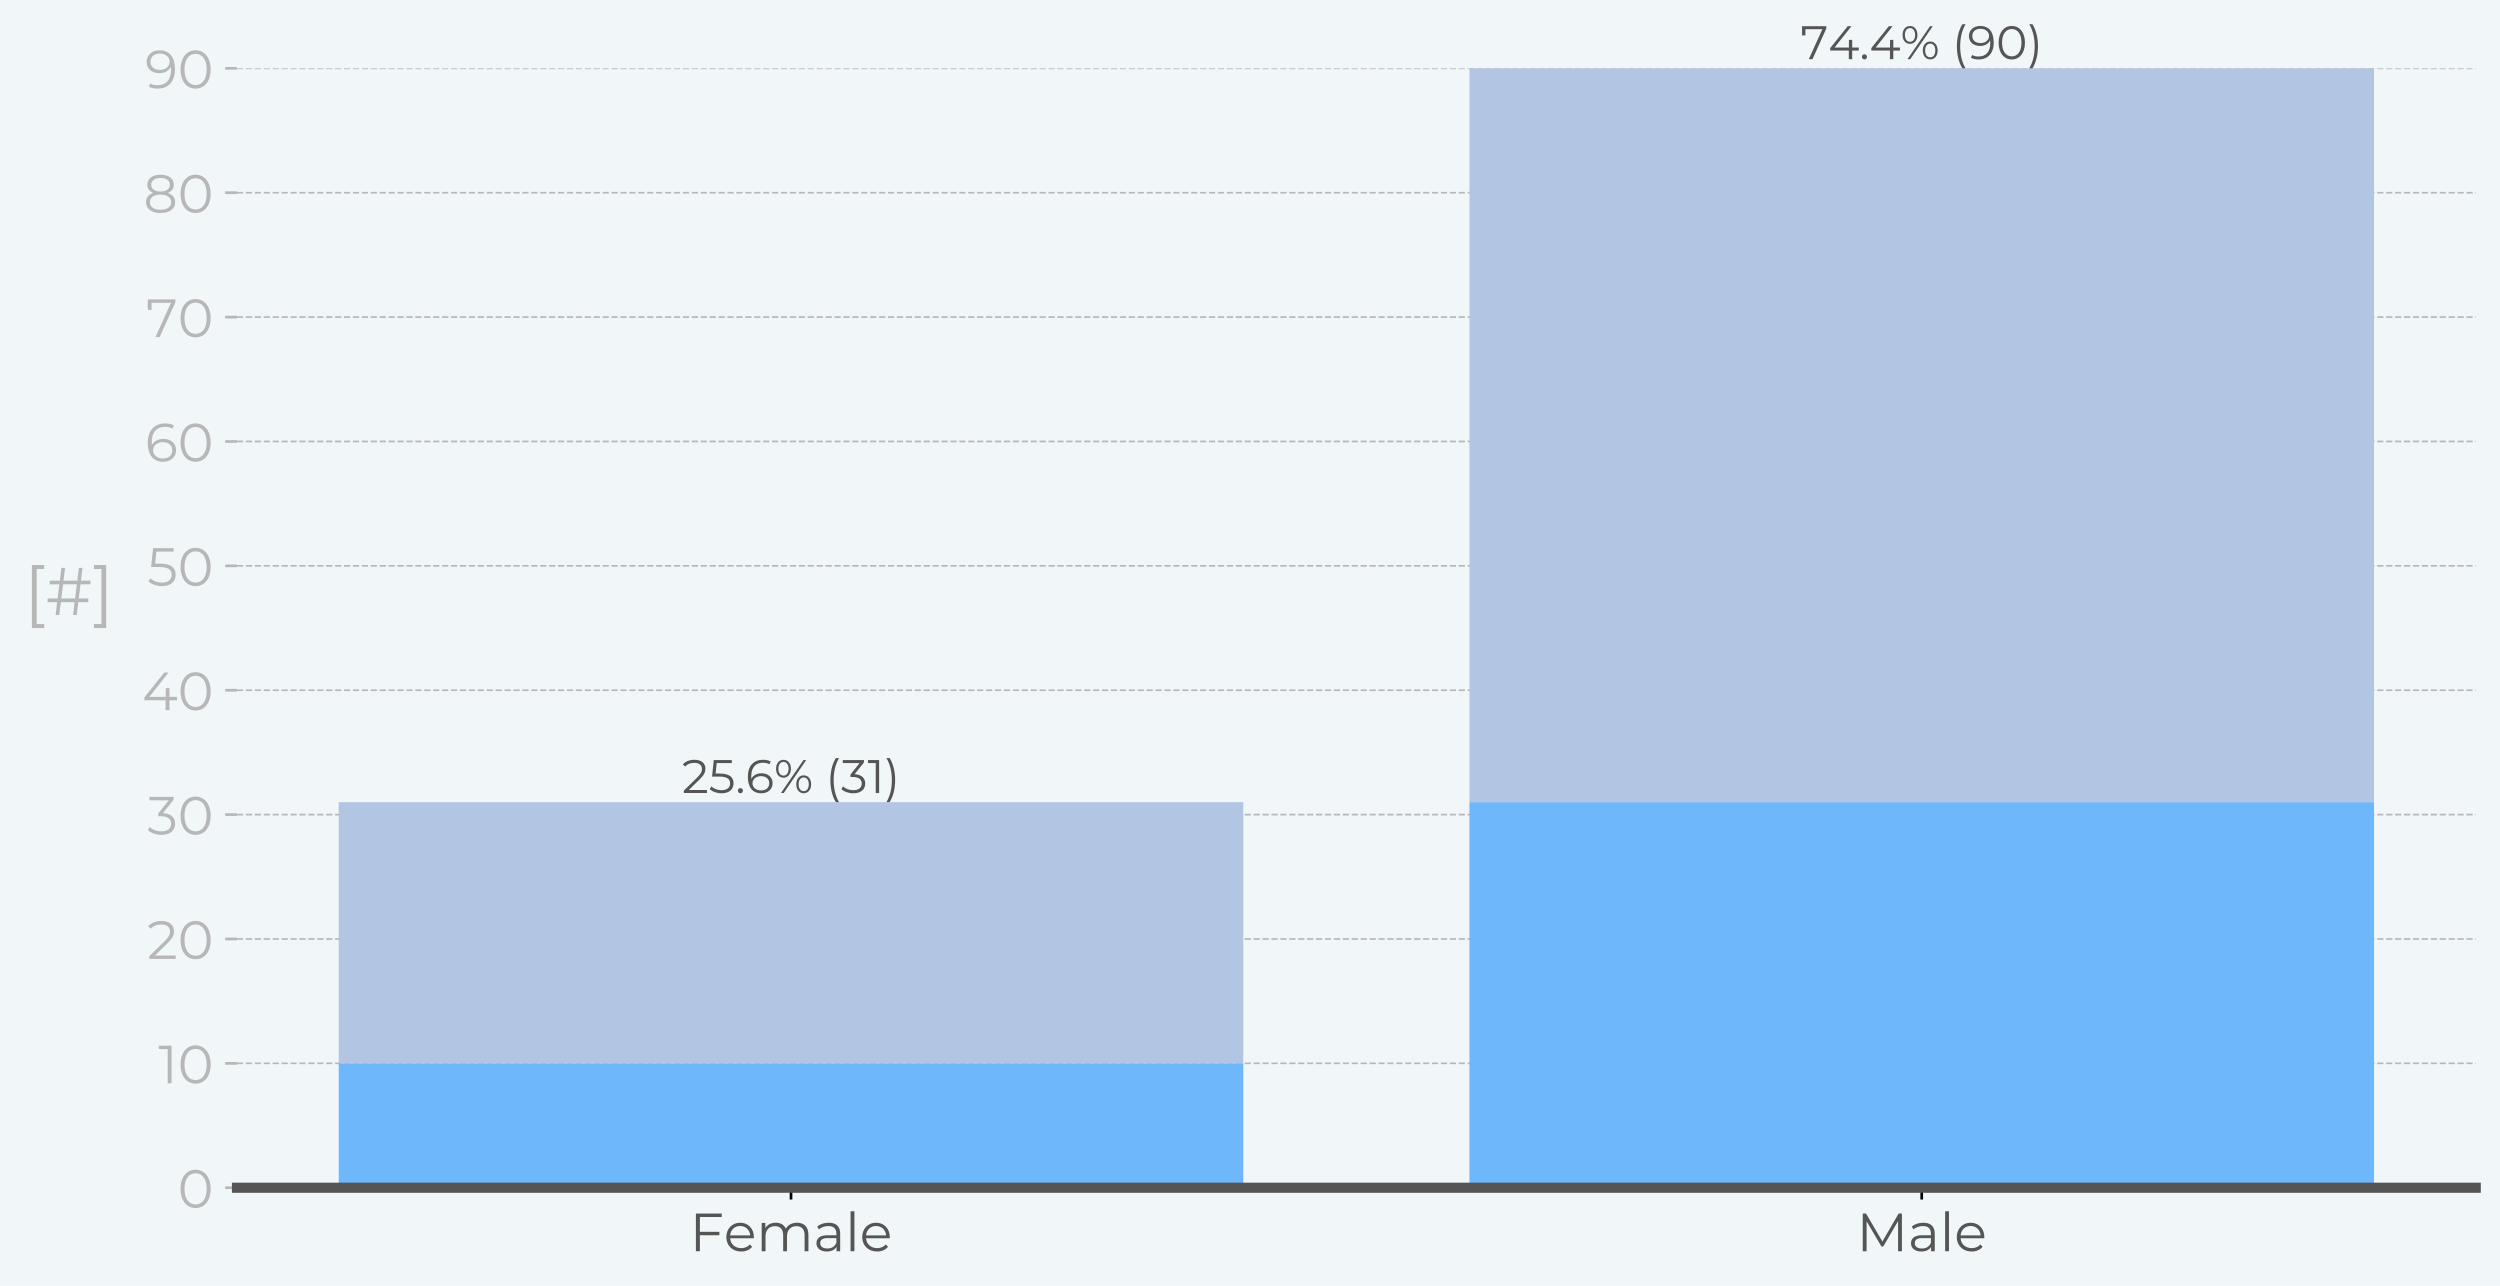
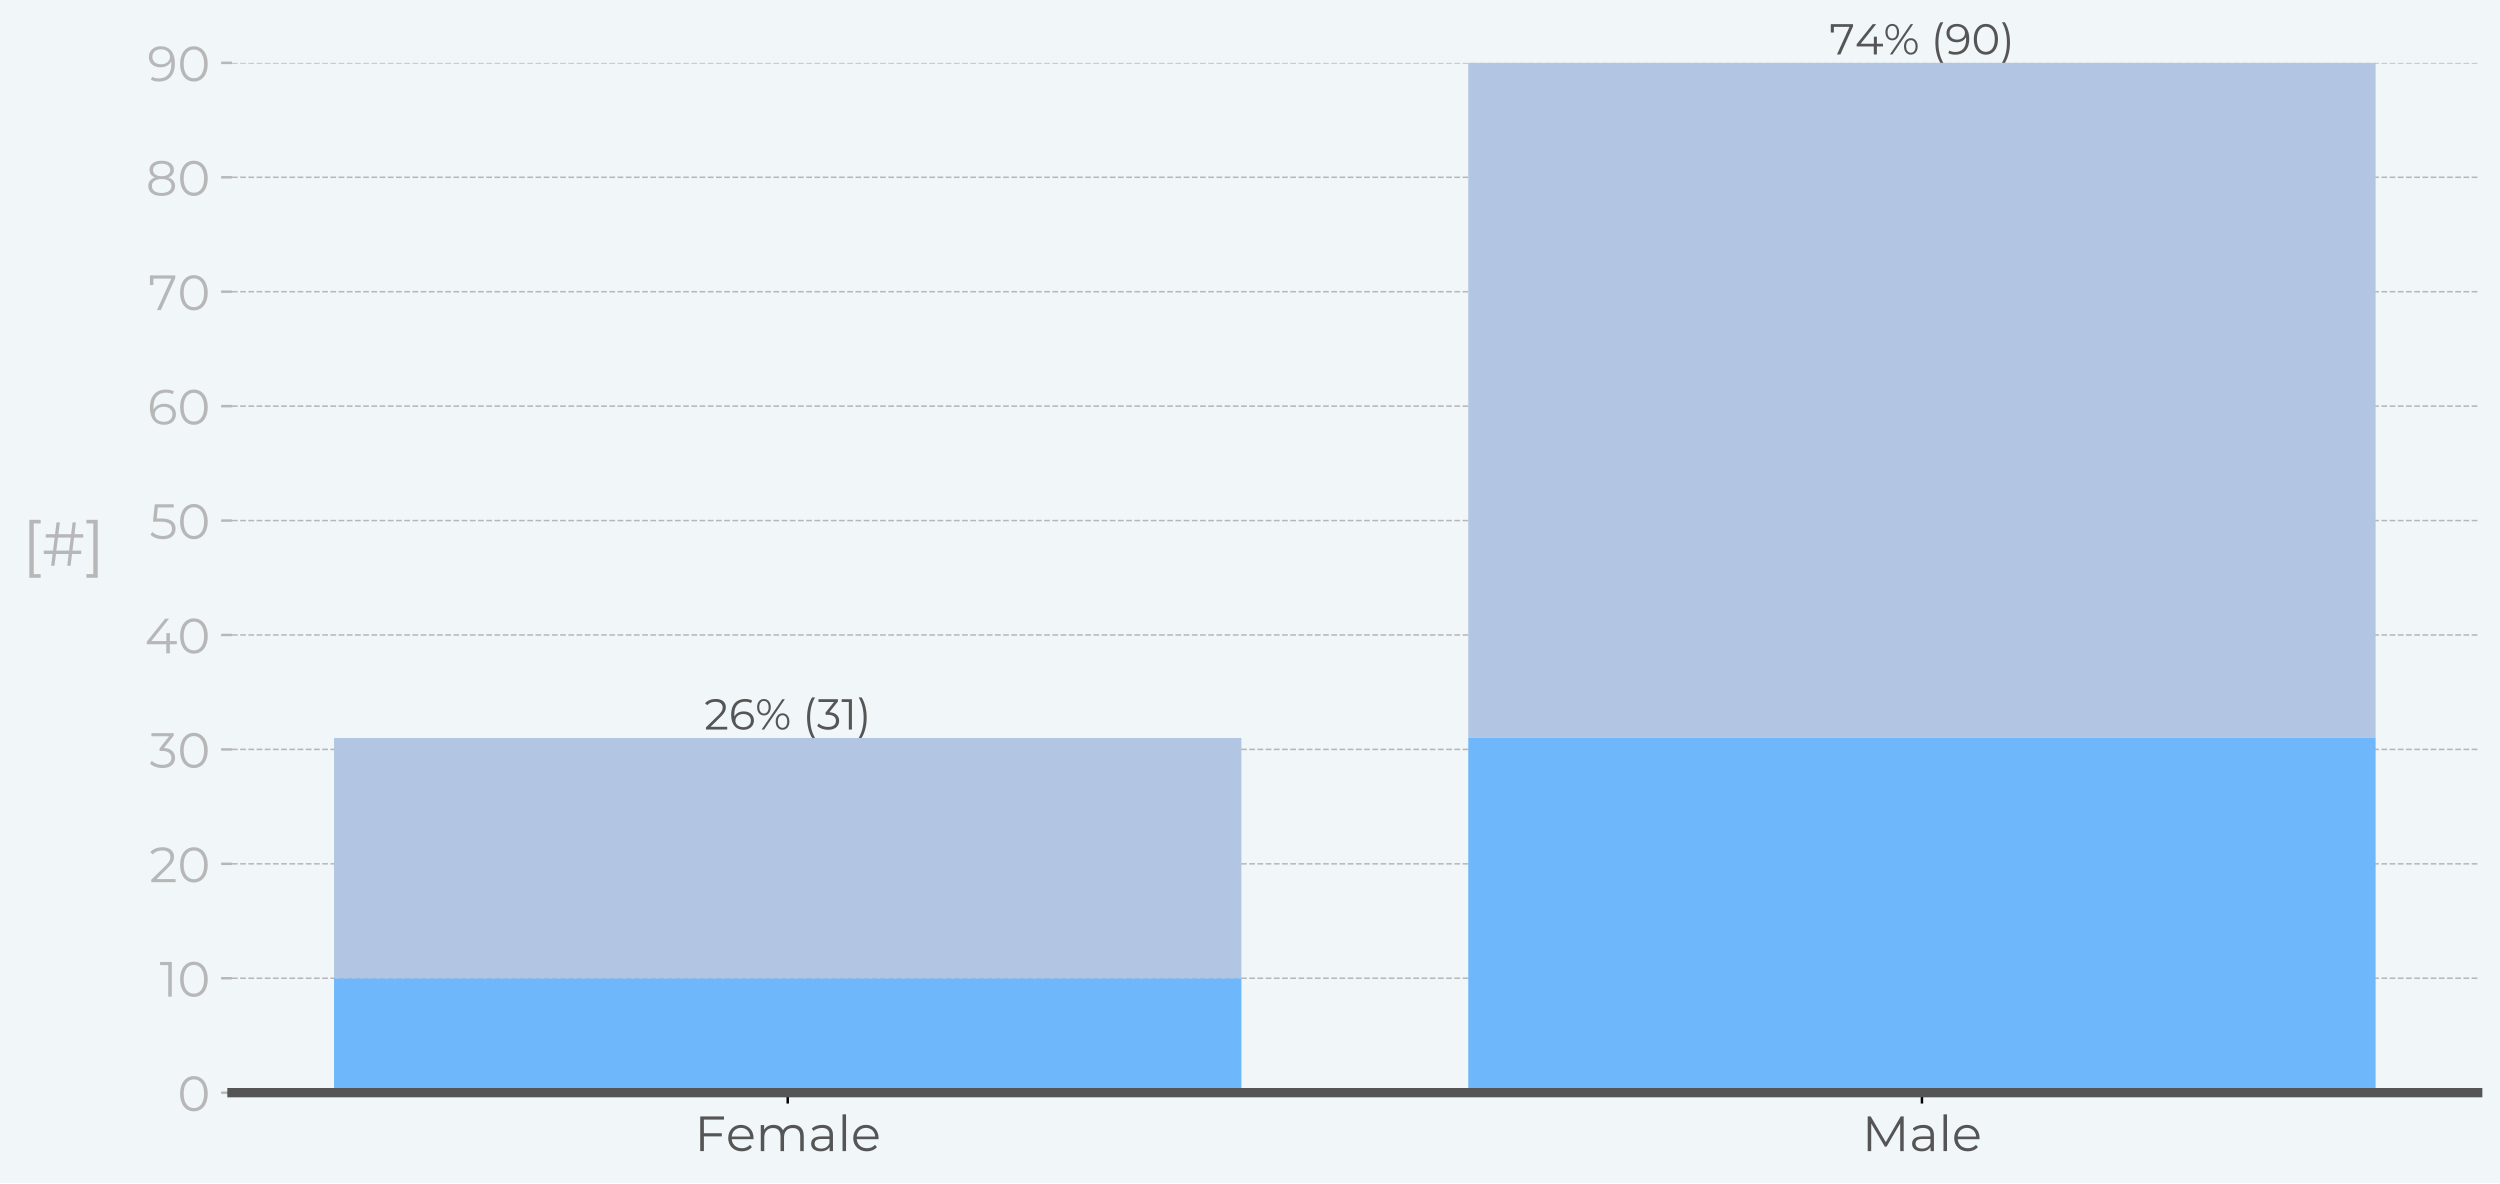
- <svg xmlns="http://www.w3.org/2000/svg" xmlns:xlink="http://www.w3.org/1999/xlink" width="742.895pt" height="382.123pt" viewBox="0 0 742.895 382.123" version="1.1">
+ <svg xmlns="http://www.w3.org/2000/svg" xmlns:xlink="http://www.w3.org/1999/xlink" width="807.524pt" height="382.123pt" viewBox="0 0 807.524 382.123" version="1.1">
  <defs>
    <style type="text/css">*{stroke-linejoin: round; stroke-linecap: butt}</style>
  </defs>
  <g id="figure_1">
    <g id="patch_1">
-       <path d="M 0 382.123  L 742.895 382.123  L 742.895 0  L 0 0  z " style="fill: #f1f7f9" />
+       <path d="M 0 382.123  L 807.524 382.123  L 807.524 0  L 0 0  z " style="fill: #f1f7f9" />
    </g>
    <g id="axes_1">
      <g id="patch_2">
-         <path d="M 70.415 352.945  L 735.695 352.945  L 735.695 20.305  L 70.415 20.305  z " style="fill: #f1f7f9" />
+         <path d="M 74.924 352.945  L 800.324 352.945  L 800.324 20.305  L 74.924 20.305  z " style="fill: #f1f7f9" />
      </g>
      <g id="matplotlib.axis_1">
        <g id="xtick_1">
          <g id="line2d_1">
            <defs>
-               <path id="m274c75afaa" d="M 0 0  L 0 3.5  " style="stroke: #000000; stroke-width: 0.8" />
+               <path id="m88cd60da4c" d="M 0 0  L 0 3.5  " style="stroke: #000000; stroke-width: 0.8" />
            </defs>
            <g>
-               <use xlink:href="#m274c75afaa" x="235.055" y="352.945" style="stroke: #000000; stroke-width: 0.8" />
+               <use xlink:href="#m88cd60da4c" x="254.442" y="352.945" style="stroke: #000000; stroke-width: 0.8" />
            </g>
          </g>
          <g id="text_1">
-             <g style="fill: #555555" transform="translate(204.966 371.8178)scale(0.16 -0.16)">
+             <g style="fill: #555555" transform="translate(224.3532 371.8178)scale(0.16 -0.16)">
              <defs>
                <path id="Montserrat-Regular-46" d="M 3802 4070  L 3802 4480  L 730 4480  L 730 0  L 1203 0  L 1203 1901  L 3520 1901  L 3520 2310  L 1203 2310  L 1203 4070  L 3802 4070  z " transform="scale(0.015625)" />
                <path id="Montserrat-Regular-65" d="M 3571 1683  C 3571 2694 2886 3392 1939 3392  C 992 3392 294 2682 294 1683  C 294 685 1011 -32 2061 -32  C 2592 -32 3059 160 3360 518  L 3104 813  C 2848 518 2483 371 2074 371  C 1338 371 800 838 749 1542  L 3565 1542  C 3565 1594 3571 1645 3571 1683  z M 1939 3002  C 2598 3002 3078 2541 3136 1882  L 749 1882  C 806 2541 1286 3002 1939 3002  z " transform="scale(0.015625)" />
                <path id="Montserrat-Regular-6d" d="M 4832 3392  C 4224 3392 3744 3117 3501 2682  C 3296 3155 2861 3392 2304 3392  C 1741 3392 1306 3155 1069 2752  L 1069 3366  L 634 3366  L 634 0  L 1088 0  L 1088 1766  C 1088 2534 1530 2982 2214 2982  C 2829 2982 3187 2618 3187 1907  L 3187 0  L 3642 0  L 3642 1766  C 3642 2534 4077 2982 4768 2982  C 5376 2982 5734 2618 5734 1907  L 5734 0  L 6189 0  L 6189 1952  C 6189 2918 5651 3392 4832 3392  z " transform="scale(0.015625)" />
                <path id="Montserrat-Regular-61" d="M 1811 3392  C 1280 3392 781 3226 442 2938  L 646 2598  C 922 2842 1331 2995 1766 2995  C 2394 2995 2720 2682 2720 2106  L 2720 1901  L 1651 1901  C 685 1901 352 1466 352 947  C 352 365 819 -32 1581 -32  C 2138 -32 2534 179 2739 525  L 2739 0  L 3174 0  L 3174 2086  C 3174 2957 2682 3392 1811 3392  z M 1651 326  C 1114 326 800 570 800 960  C 800 1306 1011 1562 1664 1562  L 2720 1562  L 2720 1011  C 2541 570 2163 326 1651 326  z " transform="scale(0.015625)" />
                <path id="Montserrat-Regular-6c" d="M 634 0  L 1088 0  L 1088 4749  L 634 4749  L 634 0  z " transform="scale(0.015625)" />
              </defs>
              <use xlink:href="#Montserrat-Regular-46" />
              <use xlink:href="#Montserrat-Regular-65" x="63.3" />
              <use xlink:href="#Montserrat-Regular-6d" x="123.7" />
              <use xlink:href="#Montserrat-Regular-61" x="229.8" />
              <use xlink:href="#Montserrat-Regular-6c" x="288.8" />
              <use xlink:href="#Montserrat-Regular-65" x="315.7" />
            </g>
          </g>
        </g>
        <g id="xtick_2">
          <g id="line2d_2">
            <g>
-               <use xlink:href="#m274c75afaa" x="571.055" y="352.945" style="stroke: #000000; stroke-width: 0.8" />
+               <use xlink:href="#m88cd60da4c" x="620.806" y="352.945" style="stroke: #000000; stroke-width: 0.8" />
            </g>
          </g>
          <g id="text_2">
-             <g style="fill: #555555" transform="translate(551.7097 371.8178)scale(0.16 -0.16)">
+             <g style="fill: #555555" transform="translate(601.4606 371.8178)scale(0.16 -0.16)">
              <defs>
                <path id="Montserrat-Regular-4d" d="M 4992 4480  L 3066 1158  L 1120 4480  L 730 4480  L 730 0  L 1184 0  L 1184 3565  L 2944 570  L 3168 570  L 4928 3584  L 4928 0  L 5382 0  L 5382 4480  L 4992 4480  z " transform="scale(0.015625)" />
              </defs>
              <use xlink:href="#Montserrat-Regular-4d" />
              <use xlink:href="#Montserrat-Regular-61" x="95.5" />
              <use xlink:href="#Montserrat-Regular-6c" x="154.5" />
              <use xlink:href="#Montserrat-Regular-65" x="181.4" />
            </g>
          </g>
        </g>
      </g>
      <g id="matplotlib.axis_2">
        <g id="ytick_1">
          <g id="line2d_3">
-             <path d="M 70.415 352.945  L 735.695 352.945  " clip-path="url(#p3c5f75221c)" style="fill: none; stroke-dasharray: 1.85,0.8; stroke-dashoffset: 0; stroke: #b7b7b7; stroke-width: 0.5" />
+             <path d="M 74.924 352.945  L 800.324 352.945  " clip-path="url(#pa5a6d2b5a5)" style="fill: none; stroke-dasharray: 1.85,0.8; stroke-dashoffset: 0; stroke: #b7b7b7; stroke-width: 0.5" />
          </g>
          <g id="line2d_4">
            <defs>
-               <path id="m33eb385c51" d="M 0 0  L -3.5 0  " style="stroke: #b7b7b7; stroke-width: 0.8" />
+               <path id="m7ce2ef0406" d="M 0 0  L -3.5 0  " style="stroke: #b7b7b7; stroke-width: 0.8" />
            </defs>
            <g>
-               <use xlink:href="#m33eb385c51" x="70.415" y="352.945" style="fill: #b7b7b7; stroke: #b7b7b7; stroke-width: 0.8" />
+               <use xlink:href="#m7ce2ef0406" x="74.924" y="352.945" style="fill: #b7b7b7; stroke: #b7b7b7; stroke-width: 0.8" />
            </g>
          </g>
          <g id="text_3">
-             <g style="fill: #b7b7b7" transform="translate(52.82225 358.8816)scale(0.16 -0.16)">
+             <g style="fill: #b7b7b7" transform="translate(57.33125 358.8816)scale(0.16 -0.16)">
              <defs>
                <path id="Montserrat-Regular-30" d="M 2118 -38  C 3155 -38 3910 813 3910 2240  C 3910 3667 3155 4518 2118 4518  C 1082 4518 333 3667 333 2240  C 333 813 1082 -38 2118 -38  z M 2118 384  C 1338 384 800 1043 800 2240  C 800 3437 1338 4096 2118 4096  C 2899 4096 3437 3437 3437 2240  C 3437 1043 2899 384 2118 384  z " transform="scale(0.015625)" />
              </defs>
              <use xlink:href="#Montserrat-Regular-30" />
            </g>
          </g>
        </g>
        <g id="ytick_2">
          <g id="line2d_5">
-             <path d="M 70.415 315.985  L 735.695 315.985  " clip-path="url(#p3c5f75221c)" style="fill: none; stroke-dasharray: 1.85,0.8; stroke-dashoffset: 0; stroke: #b7b7b7; stroke-width: 0.5" />
+             <path d="M 74.924 315.985  L 800.324 315.985  " clip-path="url(#pa5a6d2b5a5)" style="fill: none; stroke-dasharray: 1.85,0.8; stroke-dashoffset: 0; stroke: #b7b7b7; stroke-width: 0.5" />
          </g>
          <g id="line2d_6">
            <g>
-               <use xlink:href="#m33eb385c51" x="70.415" y="315.985" style="fill: #b7b7b7; stroke: #b7b7b7; stroke-width: 0.8" />
+               <use xlink:href="#m7ce2ef0406" x="74.924" y="315.985" style="fill: #b7b7b7; stroke: #b7b7b7; stroke-width: 0.8" />
            </g>
          </g>
          <g id="text_4">
-             <g style="fill: #b7b7b7" transform="translate(47.04725 321.9216)scale(0.16 -0.16)">
+             <g style="fill: #b7b7b7" transform="translate(51.55625 321.9216)scale(0.16 -0.16)">
              <defs>
                <path id="Montserrat-Regular-31" d="M 58 4480  L 58 4070  L 1114 4070  L 1114 0  L 1574 0  L 1574 4480  L 58 4480  z " transform="scale(0.015625)" />
              </defs>
              <use xlink:href="#Montserrat-Regular-31" />
              <use xlink:href="#Montserrat-Regular-30" x="36.1" />
            </g>
          </g>
        </g>
        <g id="ytick_3">
          <g id="line2d_7">
-             <path d="M 70.415 279.025  L 735.695 279.025  " clip-path="url(#p3c5f75221c)" style="fill: none; stroke-dasharray: 1.85,0.8; stroke-dashoffset: 0; stroke: #b7b7b7; stroke-width: 0.5" />
+             <path d="M 74.924 279.025  L 800.324 279.025  " clip-path="url(#pa5a6d2b5a5)" style="fill: none; stroke-dasharray: 1.85,0.8; stroke-dashoffset: 0; stroke: #b7b7b7; stroke-width: 0.5" />
          </g>
          <g id="line2d_8">
            <g>
-               <use xlink:href="#m33eb385c51" x="70.415" y="279.025" style="fill: #b7b7b7; stroke: #b7b7b7; stroke-width: 0.8" />
+               <use xlink:href="#m7ce2ef0406" x="74.924" y="279.025" style="fill: #b7b7b7; stroke: #b7b7b7; stroke-width: 0.8" />
            </g>
          </g>
          <g id="text_5">
-             <g style="fill: #b7b7b7" transform="translate(43.73475 284.9616)scale(0.16 -0.16)">
+             <g style="fill: #b7b7b7" transform="translate(48.24375 284.9616)scale(0.16 -0.16)">
              <defs>
                <path id="Montserrat-Regular-32" d="M 928 410  L 2451 1907  C 3053 2496 3187 2880 3187 3309  C 3187 4058 2611 4518 1702 4518  C 1018 4518 461 4288 115 3878  L 442 3597  C 736 3936 1139 4096 1664 4096  C 2349 4096 2714 3776 2714 3258  C 2714 2950 2618 2650 2112 2150  L 250 326  L 250 0  L 3392 0  L 3392 410  L 928 410  z " transform="scale(0.015625)" />
              </defs>
              <use xlink:href="#Montserrat-Regular-32" />
              <use xlink:href="#Montserrat-Regular-30" x="56.8" />
            </g>
          </g>
        </g>
        <g id="ytick_4">
          <g id="line2d_9">
-             <path d="M 70.415 242.065  L 735.695 242.065  " clip-path="url(#p3c5f75221c)" style="fill: none; stroke-dasharray: 1.85,0.8; stroke-dashoffset: 0; stroke: #b7b7b7; stroke-width: 0.5" />
+             <path d="M 74.924 242.065  L 800.324 242.065  " clip-path="url(#pa5a6d2b5a5)" style="fill: none; stroke-dasharray: 1.85,0.8; stroke-dashoffset: 0; stroke: #b7b7b7; stroke-width: 0.5" />
          </g>
          <g id="line2d_10">
            <g>
-               <use xlink:href="#m33eb385c51" x="70.415" y="242.065" style="fill: #b7b7b7; stroke: #b7b7b7; stroke-width: 0.8" />
+               <use xlink:href="#m7ce2ef0406" x="74.924" y="242.065" style="fill: #b7b7b7; stroke: #b7b7b7; stroke-width: 0.8" />
            </g>
          </g>
          <g id="text_6">
-             <g style="fill: #b7b7b7" transform="translate(43.79725 248.0016)scale(0.16 -0.16)">
+             <g style="fill: #b7b7b7" transform="translate(48.30625 248.0016)scale(0.16 -0.16)">
              <defs>
                <path id="Montserrat-Regular-33" d="M 1856 2560  L 3123 4154  L 3123 4480  L 243 4480  L 243 4070  L 2534 4070  L 1293 2515  L 1293 2176  L 1613 2176  C 2445 2176 2822 1824 2822 1286  C 2822 730 2413 384 1670 384  C 1088 384 570 602 282 902  L 58 538  C 403 186 1024 -38 1670 -38  C 2752 -38 3296 538 3296 1286  C 3296 2003 2816 2509 1856 2560  z " transform="scale(0.015625)" />
              </defs>
              <use xlink:href="#Montserrat-Regular-33" />
              <use xlink:href="#Montserrat-Regular-30" x="56.4" />
            </g>
          </g>
        </g>
        <g id="ytick_5">
          <g id="line2d_11">
-             <path d="M 70.415 205.105  L 735.695 205.105  " clip-path="url(#p3c5f75221c)" style="fill: none; stroke-dasharray: 1.85,0.8; stroke-dashoffset: 0; stroke: #b7b7b7; stroke-width: 0.5" />
+             <path d="M 74.924 205.105  L 800.324 205.105  " clip-path="url(#pa5a6d2b5a5)" style="fill: none; stroke-dasharray: 1.85,0.8; stroke-dashoffset: 0; stroke: #b7b7b7; stroke-width: 0.5" />
          </g>
          <g id="line2d_12">
            <g>
-               <use xlink:href="#m33eb385c51" x="70.415" y="205.105" style="fill: #b7b7b7; stroke: #b7b7b7; stroke-width: 0.8" />
+               <use xlink:href="#m7ce2ef0406" x="74.924" y="205.105" style="fill: #b7b7b7; stroke: #b7b7b7; stroke-width: 0.8" />
            </g>
          </g>
          <g id="text_7">
-             <g style="fill: #b7b7b7" transform="translate(42.24725 211.0416)scale(0.16 -0.16)">
+             <g style="fill: #b7b7b7" transform="translate(46.75625 211.0416)scale(0.16 -0.16)">
              <defs>
                <path id="Montserrat-Regular-34" d="M 4141 1587  L 3245 1587  L 3245 2624  L 2797 2624  L 2797 1587  L 851 1587  L 3142 4480  L 2630 4480  L 256 1510  L 256 1178  L 2784 1178  L 2784 0  L 3245 0  L 3245 1178  L 4141 1178  L 4141 1587  z " transform="scale(0.015625)" />
              </defs>
              <use xlink:href="#Montserrat-Regular-34" />
              <use xlink:href="#Montserrat-Regular-30" x="66.1" />
            </g>
          </g>
        </g>
        <g id="ytick_6">
          <g id="line2d_13">
-             <path d="M 70.415 168.145  L 735.695 168.145  " clip-path="url(#p3c5f75221c)" style="fill: none; stroke-dasharray: 1.85,0.8; stroke-dashoffset: 0; stroke: #b7b7b7; stroke-width: 0.5" />
+             <path d="M 74.924 168.145  L 800.324 168.145  " clip-path="url(#pa5a6d2b5a5)" style="fill: none; stroke-dasharray: 1.85,0.8; stroke-dashoffset: 0; stroke: #b7b7b7; stroke-width: 0.5" />
          </g>
          <g id="line2d_14">
            <g>
-               <use xlink:href="#m33eb385c51" x="70.415" y="168.145" style="fill: #b7b7b7; stroke: #b7b7b7; stroke-width: 0.8" />
+               <use xlink:href="#m7ce2ef0406" x="74.924" y="168.145" style="fill: #b7b7b7; stroke: #b7b7b7; stroke-width: 0.8" />
            </g>
          </g>
          <g id="text_8">
-             <g style="fill: #b7b7b7" transform="translate(43.76725 174.0816)scale(0.16 -0.16)">
+             <g style="fill: #b7b7b7" transform="translate(48.27625 174.0816)scale(0.16 -0.16)">
              <defs>
                <path id="Montserrat-Regular-35" d="M 1510 2643  L 934 2643  L 1088 4070  L 3136 4070  L 3136 4480  L 685 4480  L 454 2234  L 1408 2234  C 2547 2234 2906 1875 2906 1299  C 2906 755 2502 384 1741 384  C 1165 384 653 602 365 902  L 141 538  C 486 186 1101 -38 1747 -38  C 2842 -38 3373 557 3373 1318  C 3373 2112 2861 2643 1510 2643  z " transform="scale(0.015625)" />
              </defs>
              <use xlink:href="#Montserrat-Regular-35" />
              <use xlink:href="#Montserrat-Regular-30" x="56.6" />
            </g>
          </g>
        </g>
        <g id="ytick_7">
          <g id="line2d_15">
-             <path d="M 70.415 131.185  L 735.695 131.185  " clip-path="url(#p3c5f75221c)" style="fill: none; stroke-dasharray: 1.85,0.8; stroke-dashoffset: 0; stroke: #b7b7b7; stroke-width: 0.5" />
+             <path d="M 74.924 131.185  L 800.324 131.185  " clip-path="url(#pa5a6d2b5a5)" style="fill: none; stroke-dasharray: 1.85,0.8; stroke-dashoffset: 0; stroke: #b7b7b7; stroke-width: 0.5" />
          </g>
          <g id="line2d_16">
            <g>
-               <use xlink:href="#m33eb385c51" x="70.415" y="131.185" style="fill: #b7b7b7; stroke: #b7b7b7; stroke-width: 0.8" />
+               <use xlink:href="#m7ce2ef0406" x="74.924" y="131.185" style="fill: #b7b7b7; stroke: #b7b7b7; stroke-width: 0.8" />
            </g>
          </g>
          <g id="text_9">
-             <g style="fill: #b7b7b7" transform="translate(43.07725 137.1216)scale(0.16 -0.16)">
+             <g style="fill: #b7b7b7" transform="translate(47.58625 137.1216)scale(0.16 -0.16)">
              <defs>
                <path id="Montserrat-Regular-36" d="M 2189 2682  C 1568 2682 1043 2406 819 1914  C 806 2048 800 2176 800 2278  C 800 3494 1421 4115 2387 4115  C 2720 4115 3027 4058 3258 3904  L 3443 4275  C 3162 4448 2784 4518 2381 4518  C 1165 4518 333 3725 333 2202  C 333 787 979 -38 2170 -38  C 3040 -38 3699 499 3699 1338  C 3699 2157 3078 2682 2189 2682  z M 2150 352  C 1376 352 966 819 966 1312  C 966 1869 1434 2291 2118 2291  C 2810 2291 3245 1914 3245 1325  C 3245 730 2797 352 2150 352  z " transform="scale(0.015625)" />
              </defs>
              <use xlink:href="#Montserrat-Regular-36" />
              <use xlink:href="#Montserrat-Regular-30" x="60.9" />
            </g>
          </g>
        </g>
        <g id="ytick_8">
          <g id="line2d_17">
-             <path d="M 70.415 94.225  L 735.695 94.225  " clip-path="url(#p3c5f75221c)" style="fill: none; stroke-dasharray: 1.85,0.8; stroke-dashoffset: 0; stroke: #b7b7b7; stroke-width: 0.5" />
+             <path d="M 74.924 94.225  L 800.324 94.225  " clip-path="url(#pa5a6d2b5a5)" style="fill: none; stroke-dasharray: 1.85,0.8; stroke-dashoffset: 0; stroke: #b7b7b7; stroke-width: 0.5" />
          </g>
          <g id="line2d_18">
            <g>
-               <use xlink:href="#m33eb385c51" x="70.415" y="94.225" style="fill: #b7b7b7; stroke: #b7b7b7; stroke-width: 0.8" />
+               <use xlink:href="#m7ce2ef0406" x="74.924" y="94.225" style="fill: #b7b7b7; stroke: #b7b7b7; stroke-width: 0.8" />
            </g>
          </g>
          <g id="text_10">
-             <g style="fill: #b7b7b7" transform="translate(43.39725 100.1616)scale(0.16 -0.16)">
+             <g style="fill: #b7b7b7" transform="translate(47.90625 100.1616)scale(0.16 -0.16)">
              <defs>
                <path id="Montserrat-Regular-37" d="M 205 4480  L 205 3232  L 659 3232  L 659 4070  L 2963 4070  L 1120 0  L 1619 0  L 3494 4154  L 3494 4480  L 205 4480  z " transform="scale(0.015625)" />
              </defs>
              <use xlink:href="#Montserrat-Regular-37" />
              <use xlink:href="#Montserrat-Regular-30" x="58.9" />
            </g>
          </g>
        </g>
        <g id="ytick_9">
          <g id="line2d_19">
-             <path d="M 70.415 57.265  L 735.695 57.265  " clip-path="url(#p3c5f75221c)" style="fill: none; stroke-dasharray: 1.85,0.8; stroke-dashoffset: 0; stroke: #b7b7b7; stroke-width: 0.5" />
+             <path d="M 74.924 57.265  L 800.324 57.265  " clip-path="url(#pa5a6d2b5a5)" style="fill: none; stroke-dasharray: 1.85,0.8; stroke-dashoffset: 0; stroke: #b7b7b7; stroke-width: 0.5" />
          </g>
          <g id="line2d_20">
            <g>
-               <use xlink:href="#m33eb385c51" x="70.415" y="57.265" style="fill: #b7b7b7; stroke: #b7b7b7; stroke-width: 0.8" />
+               <use xlink:href="#m7ce2ef0406" x="74.924" y="57.265" style="fill: #b7b7b7; stroke: #b7b7b7; stroke-width: 0.8" />
            </g>
          </g>
          <g id="text_11">
-             <g style="fill: #b7b7b7" transform="translate(42.61475 63.20156)scale(0.16 -0.16)">
+             <g style="fill: #b7b7b7" transform="translate(47.12375 63.20156)scale(0.16 -0.16)">
              <defs>
                <path id="Montserrat-Regular-38" d="M 2899 2349  C 3360 2528 3616 2867 3616 3334  C 3616 4064 2982 4518 2035 4518  C 1088 4518 467 4064 467 3334  C 467 2867 717 2528 1171 2349  C 614 2163 307 1786 307 1248  C 307 454 960 -38 2035 -38  C 3104 -38 3776 454 3776 1248  C 3776 1779 3462 2163 2899 2349  z M 928 3322  C 928 3821 1357 4128 2035 4128  C 2707 4128 3149 3821 3149 3315  C 3149 2829 2733 2515 2035 2515  C 1338 2515 928 2829 928 3322  z M 2035 352  C 1242 352 774 698 774 1254  C 774 1805 1242 2150 2035 2150  C 2829 2150 3302 1805 3302 1254  C 3302 698 2829 352 2035 352  z " transform="scale(0.015625)" />
              </defs>
              <use xlink:href="#Montserrat-Regular-38" />
              <use xlink:href="#Montserrat-Regular-30" x="63.8" />
            </g>
          </g>
        </g>
        <g id="ytick_10">
          <g id="line2d_21">
-             <path d="M 70.415 20.305  L 735.695 20.305  " clip-path="url(#p3c5f75221c)" style="fill: none; stroke-dasharray: 1.85,0.8; stroke-dashoffset: 0; stroke: #b7b7b7; stroke-width: 0.5" />
+             <path d="M 74.924 20.305  L 800.324 20.305  " clip-path="url(#pa5a6d2b5a5)" style="fill: none; stroke-dasharray: 1.85,0.8; stroke-dashoffset: 0; stroke: #b7b7b7; stroke-width: 0.5" />
          </g>
          <g id="line2d_22">
            <g>
-               <use xlink:href="#m33eb385c51" x="70.415" y="20.305" style="fill: #b7b7b7; stroke: #b7b7b7; stroke-width: 0.8" />
+               <use xlink:href="#m7ce2ef0406" x="74.924" y="20.305" style="fill: #b7b7b7; stroke: #b7b7b7; stroke-width: 0.8" />
            </g>
          </g>
          <g id="text_12">
-             <g style="fill: #b7b7b7" transform="translate(43.07725 26.24156)scale(0.16 -0.16)">
+             <g style="fill: #b7b7b7" transform="translate(47.58625 26.24156)scale(0.16 -0.16)">
              <defs>
                <path id="Montserrat-Regular-39" d="M 1728 4518  C 858 4518 198 3981 198 3142  C 198 2323 819 1798 1709 1798  C 2330 1798 2854 2074 3078 2566  C 3091 2432 3098 2304 3098 2202  C 3098 986 2477 365 1510 365  C 1178 365 870 422 640 576  L 454 205  C 736 32 1114 -38 1517 -38  C 2733 -38 3565 755 3565 2278  C 3565 3693 2918 4518 1728 4518  z M 1779 2189  C 1088 2189 653 2566 653 3155  C 653 3750 1101 4128 1747 4128  C 2522 4128 2931 3661 2931 3168  C 2931 2611 2464 2189 1779 2189  z " transform="scale(0.015625)" />
              </defs>
              <use xlink:href="#Montserrat-Regular-39" />
              <use xlink:href="#Montserrat-Regular-30" x="60.9" />
            </g>
          </g>
        </g>
        <g id="text_13">
          <g style="fill: #b7b7b7" transform="translate(7.2 182.7441)scale(0.2 -0.2)">
            <defs>
              <path id="Montserrat-Regular-5b" d="M 730 -1242  L 1901 -1242  L 1901 -864  L 1184 -864  L 1184 4371  L 1901 4371  L 1901 4749  L 730 4749  L 730 -1242  z " transform="scale(0.015625)" />
              <path id="Montserrat-Regular-23" d="M 4262 2912  L 4262 3264  L 3360 3264  L 3507 4480  L 3162 4480  L 3014 3264  L 1696 3264  L 1850 4480  L 1498 4480  L 1350 3264  L 390 3264  L 390 2912  L 1306 2912  L 1139 1568  L 186 1568  L 186 1216  L 1094 1216  L 947 0  L 1293 0  L 1446 1216  L 2758 1216  L 2611 0  L 2957 0  L 3104 1216  L 4058 1216  L 4058 1568  L 3149 1568  L 3315 2912  L 4262 2912  z M 2803 1568  L 1485 1568  L 1658 2912  L 2970 2912  L 2803 1568  z " transform="scale(0.015625)" />
              <path id="Montserrat-Regular-5d" d="M 1306 -1242  L 1306 4749  L 134 4749  L 134 4371  L 851 4371  L 851 -864  L 134 -864  L 134 -1242  L 1306 -1242  z " transform="scale(0.015625)" />
            </defs>
            <use xlink:href="#Montserrat-Regular-5b" />
            <use xlink:href="#Montserrat-Regular-23" x="31.8" />
            <use xlink:href="#Montserrat-Regular-5d" x="101.4" />
          </g>
        </g>
      </g>
      <g id="patch_3">
-         <path d="M 100.655 352.945  L 369.455 352.945  L 369.455 315.985  L 100.655 315.985  z " clip-path="url(#p3c5f75221c)" style="fill: #6eb7fa" />
+         <path d="M 107.896 352.945  L 400.987 352.945  L 400.987 315.985  L 107.896 315.985  z " clip-path="url(#pa5a6d2b5a5)" style="fill: #6eb7fa" />
      </g>
      <g id="patch_4">
-         <path d="M 436.655 352.945  L 705.455 352.945  L 705.455 238.369  L 436.655 238.369  z " clip-path="url(#p3c5f75221c)" style="fill: #6eb7fa" />
+         <path d="M 474.26 352.945  L 767.351 352.945  L 767.351 238.369  L 474.26 238.369  z " clip-path="url(#pa5a6d2b5a5)" style="fill: #6eb7fa" />
      </g>
      <g id="patch_5">
-         <path d="M 100.655 315.985  L 369.455 315.985  L 369.455 238.369  L 100.655 238.369  z " clip-path="url(#p3c5f75221c)" style="fill: #b2c6e3" />
+         <path d="M 107.896 315.985  L 400.987 315.985  L 400.987 238.369  L 107.896 238.369  z " clip-path="url(#pa5a6d2b5a5)" style="fill: #b2c6e3" />
      </g>
      <g id="patch_6">
-         <path d="M 436.655 238.369  L 705.455 238.369  L 705.455 20.305  L 436.655 20.305  z " clip-path="url(#p3c5f75221c)" style="fill: #b2c6e3" />
+         <path d="M 474.26 238.369  L 767.351 238.369  L 767.351 20.305  L 474.26 20.305  z " clip-path="url(#pa5a6d2b5a5)" style="fill: #b2c6e3" />
      </g>
      <g id="text_14">
-         <g style="fill: #555555" transform="translate(202.6502 235.6524)scale(0.14 -0.14)">
+         <g style="fill: #555555" transform="translate(227.4832 235.6524)scale(0.14 -0.14)">
          <defs>
-             <path id="Montserrat-Regular-2e" d="M 678 -32  C 864 -32 1024 122 1024 320  C 1024 518 864 666 678 666  C 493 666 339 518 339 320  C 339 122 493 -32 678 -32  z " transform="scale(0.015625)" />
            <path id="Montserrat-Regular-25" d="M 1280 2080  C 1875 2080 2291 2560 2291 3296  C 2291 4032 1875 4512 1280 4512  C 678 4512 269 4026 269 3296  C 269 2566 678 2080 1280 2080  z M 934 0  L 1312 0  L 4371 4480  L 3994 4480  L 934 0  z M 1280 2368  C 858 2368 589 2720 589 3296  C 589 3872 858 4224 1280 4224  C 1696 4224 1971 3878 1971 3296  C 1971 2714 1696 2368 1280 2368  z M 4026 -32  C 4627 -32 5037 454 5037 1184  C 5037 1914 4627 2400 4026 2400  C 3430 2400 3014 1914 3014 1184  C 3014 454 3430 -32 4026 -32  z M 4026 256  C 3610 256 3334 602 3334 1184  C 3334 1766 3610 2112 4026 2112  C 4448 2112 4717 1760 4717 1184  C 4717 608 4448 256 4026 256  z " transform="scale(0.015625)" />
            <path id="Montserrat-Regular-20" transform="scale(0.015625)" />
            <path id="Montserrat-Regular-28" d="M 1408 -1242  L 1843 -1242  C 1338 -365 1114 614 1114 1754  C 1114 2893 1338 3872 1843 4749  L 1408 4749  C 934 3987 666 2931 666 1754  C 666 576 934 -467 1408 -1242  z " transform="scale(0.015625)" />
            <path id="Montserrat-Regular-29" d="M 691 -1242  C 1171 -467 1440 576 1440 1754  C 1440 2931 1171 3987 691 4749  L 256 4749  C 768 3872 992 2893 992 1754  C 992 614 768 -365 256 -1242  L 691 -1242  z " transform="scale(0.015625)" />
          </defs>
          <use xlink:href="#Montserrat-Regular-32" />
-           <use xlink:href="#Montserrat-Regular-35" x="56.8" />
-           <use xlink:href="#Montserrat-Regular-2e" x="113.4" />
-           <use xlink:href="#Montserrat-Regular-36" x="134.6" />
-           <use xlink:href="#Montserrat-Regular-25" x="195.5" />
-           <use xlink:href="#Montserrat-Regular-20" x="278.4" />
-           <use xlink:href="#Montserrat-Regular-28" x="304.6" />
-           <use xlink:href="#Montserrat-Regular-33" x="337.5" />
-           <use xlink:href="#Montserrat-Regular-31" x="393.9" />
-           <use xlink:href="#Montserrat-Regular-29" x="430" />
+           <use xlink:href="#Montserrat-Regular-36" x="56.8" />
+           <use xlink:href="#Montserrat-Regular-25" x="117.7" />
+           <use xlink:href="#Montserrat-Regular-20" x="200.6" />
+           <use xlink:href="#Montserrat-Regular-28" x="226.8" />
+           <use xlink:href="#Montserrat-Regular-33" x="259.7" />
+           <use xlink:href="#Montserrat-Regular-31" x="316.1" />
+           <use xlink:href="#Montserrat-Regular-29" x="352.2" />
        </g>
      </g>
      <g id="text_15">
-         <g style="fill: #555555" transform="translate(535.0518 17.58844)scale(0.14 -0.14)">
+         <g style="fill: #555555" transform="translate(590.9134 17.58844)scale(0.14 -0.14)">
          <use xlink:href="#Montserrat-Regular-37" />
          <use xlink:href="#Montserrat-Regular-34" x="58.9" />
-           <use xlink:href="#Montserrat-Regular-2e" x="125" />
-           <use xlink:href="#Montserrat-Regular-34" x="146.2" />
-           <use xlink:href="#Montserrat-Regular-25" x="212.3" />
-           <use xlink:href="#Montserrat-Regular-20" x="295.2" />
-           <use xlink:href="#Montserrat-Regular-28" x="321.4" />
-           <use xlink:href="#Montserrat-Regular-39" x="354.3" />
-           <use xlink:href="#Montserrat-Regular-30" x="415.2" />
-           <use xlink:href="#Montserrat-Regular-29" x="481.4" />
+           <use xlink:href="#Montserrat-Regular-25" x="125" />
+           <use xlink:href="#Montserrat-Regular-20" x="207.9" />
+           <use xlink:href="#Montserrat-Regular-28" x="234.1" />
+           <use xlink:href="#Montserrat-Regular-39" x="267" />
+           <use xlink:href="#Montserrat-Regular-30" x="327.9" />
+           <use xlink:href="#Montserrat-Regular-29" x="394.1" />
        </g>
      </g>
      <g id="line2d_23">
-         <path d="M 70.415 352.945  L 735.695 352.945  " style="fill: none; stroke: #555555; stroke-width: 3; stroke-linecap: square" />
+         <path d="M 74.924 352.945  L 800.324 352.945  " style="fill: none; stroke: #555555; stroke-width: 3; stroke-linecap: square" />
      </g>
    </g>
  </g>
  <defs>
-     <clipPath id="p3c5f75221c">
-       <rect x="70.415" y="20.305" width="665.28" height="332.64" />
+     <clipPath id="pa5a6d2b5a5">
+       <rect x="74.924" y="20.305" width="725.4" height="332.64" />
    </clipPath>
  </defs>
</svg>
